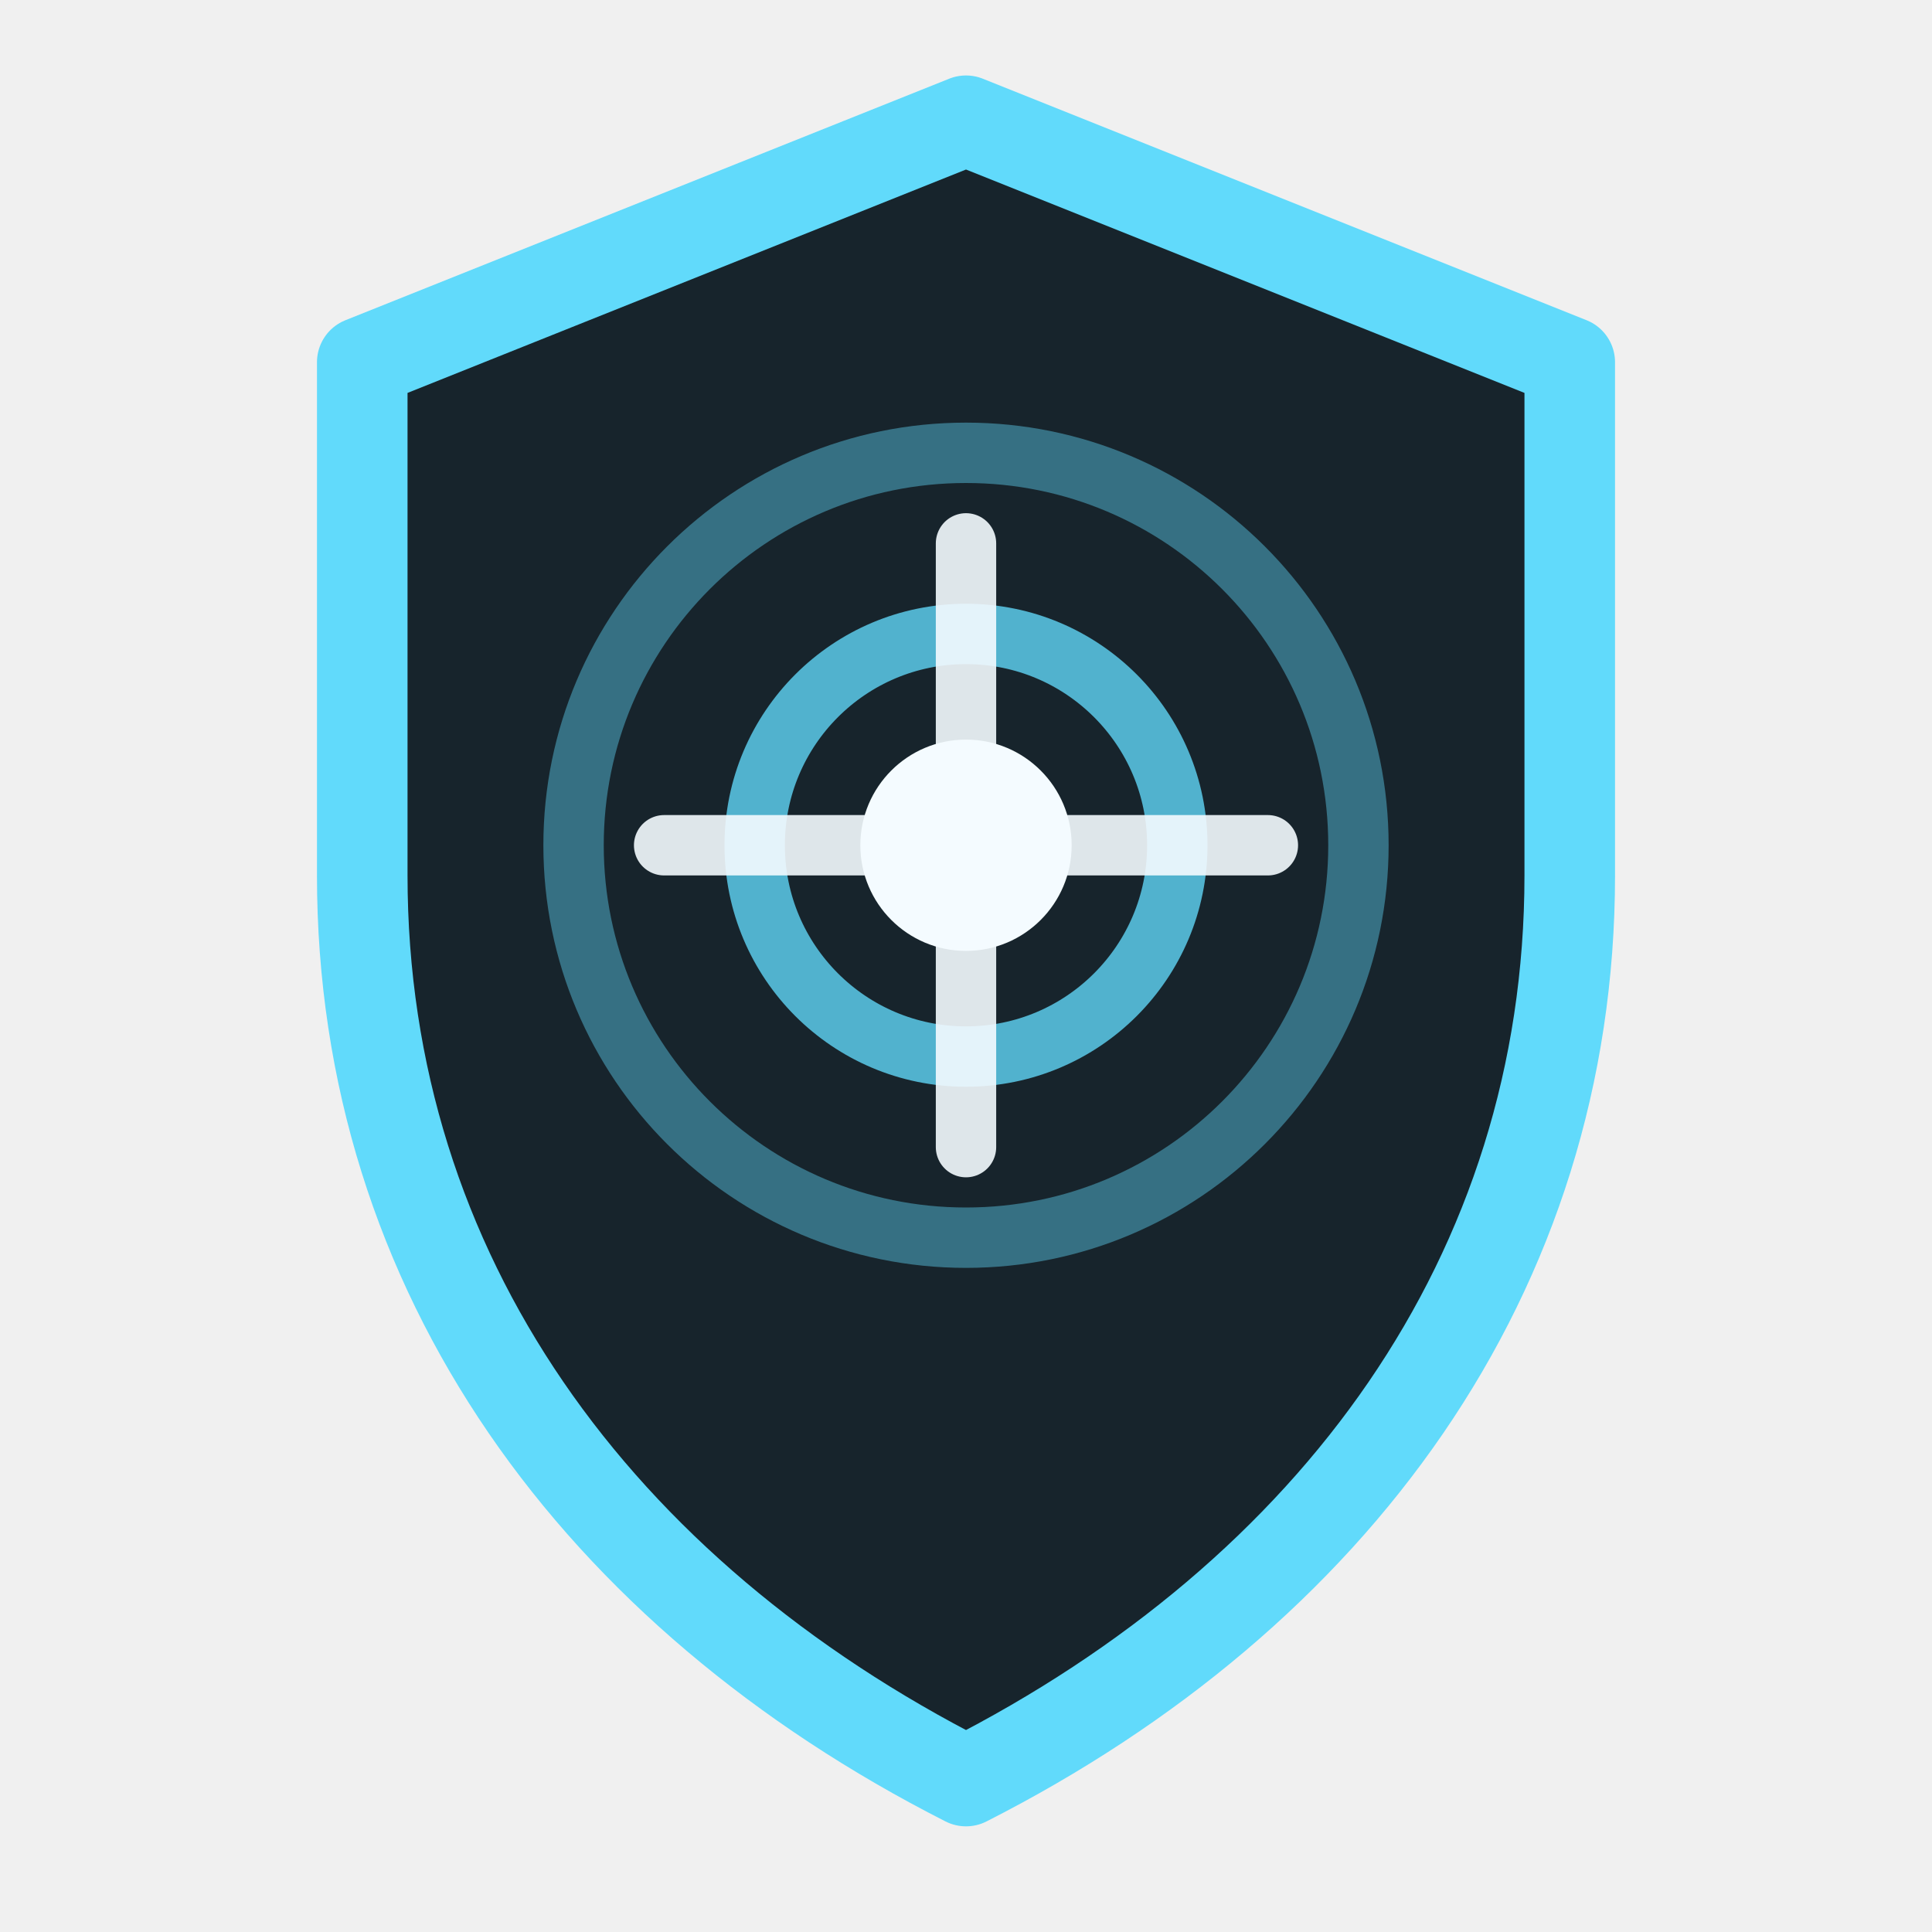
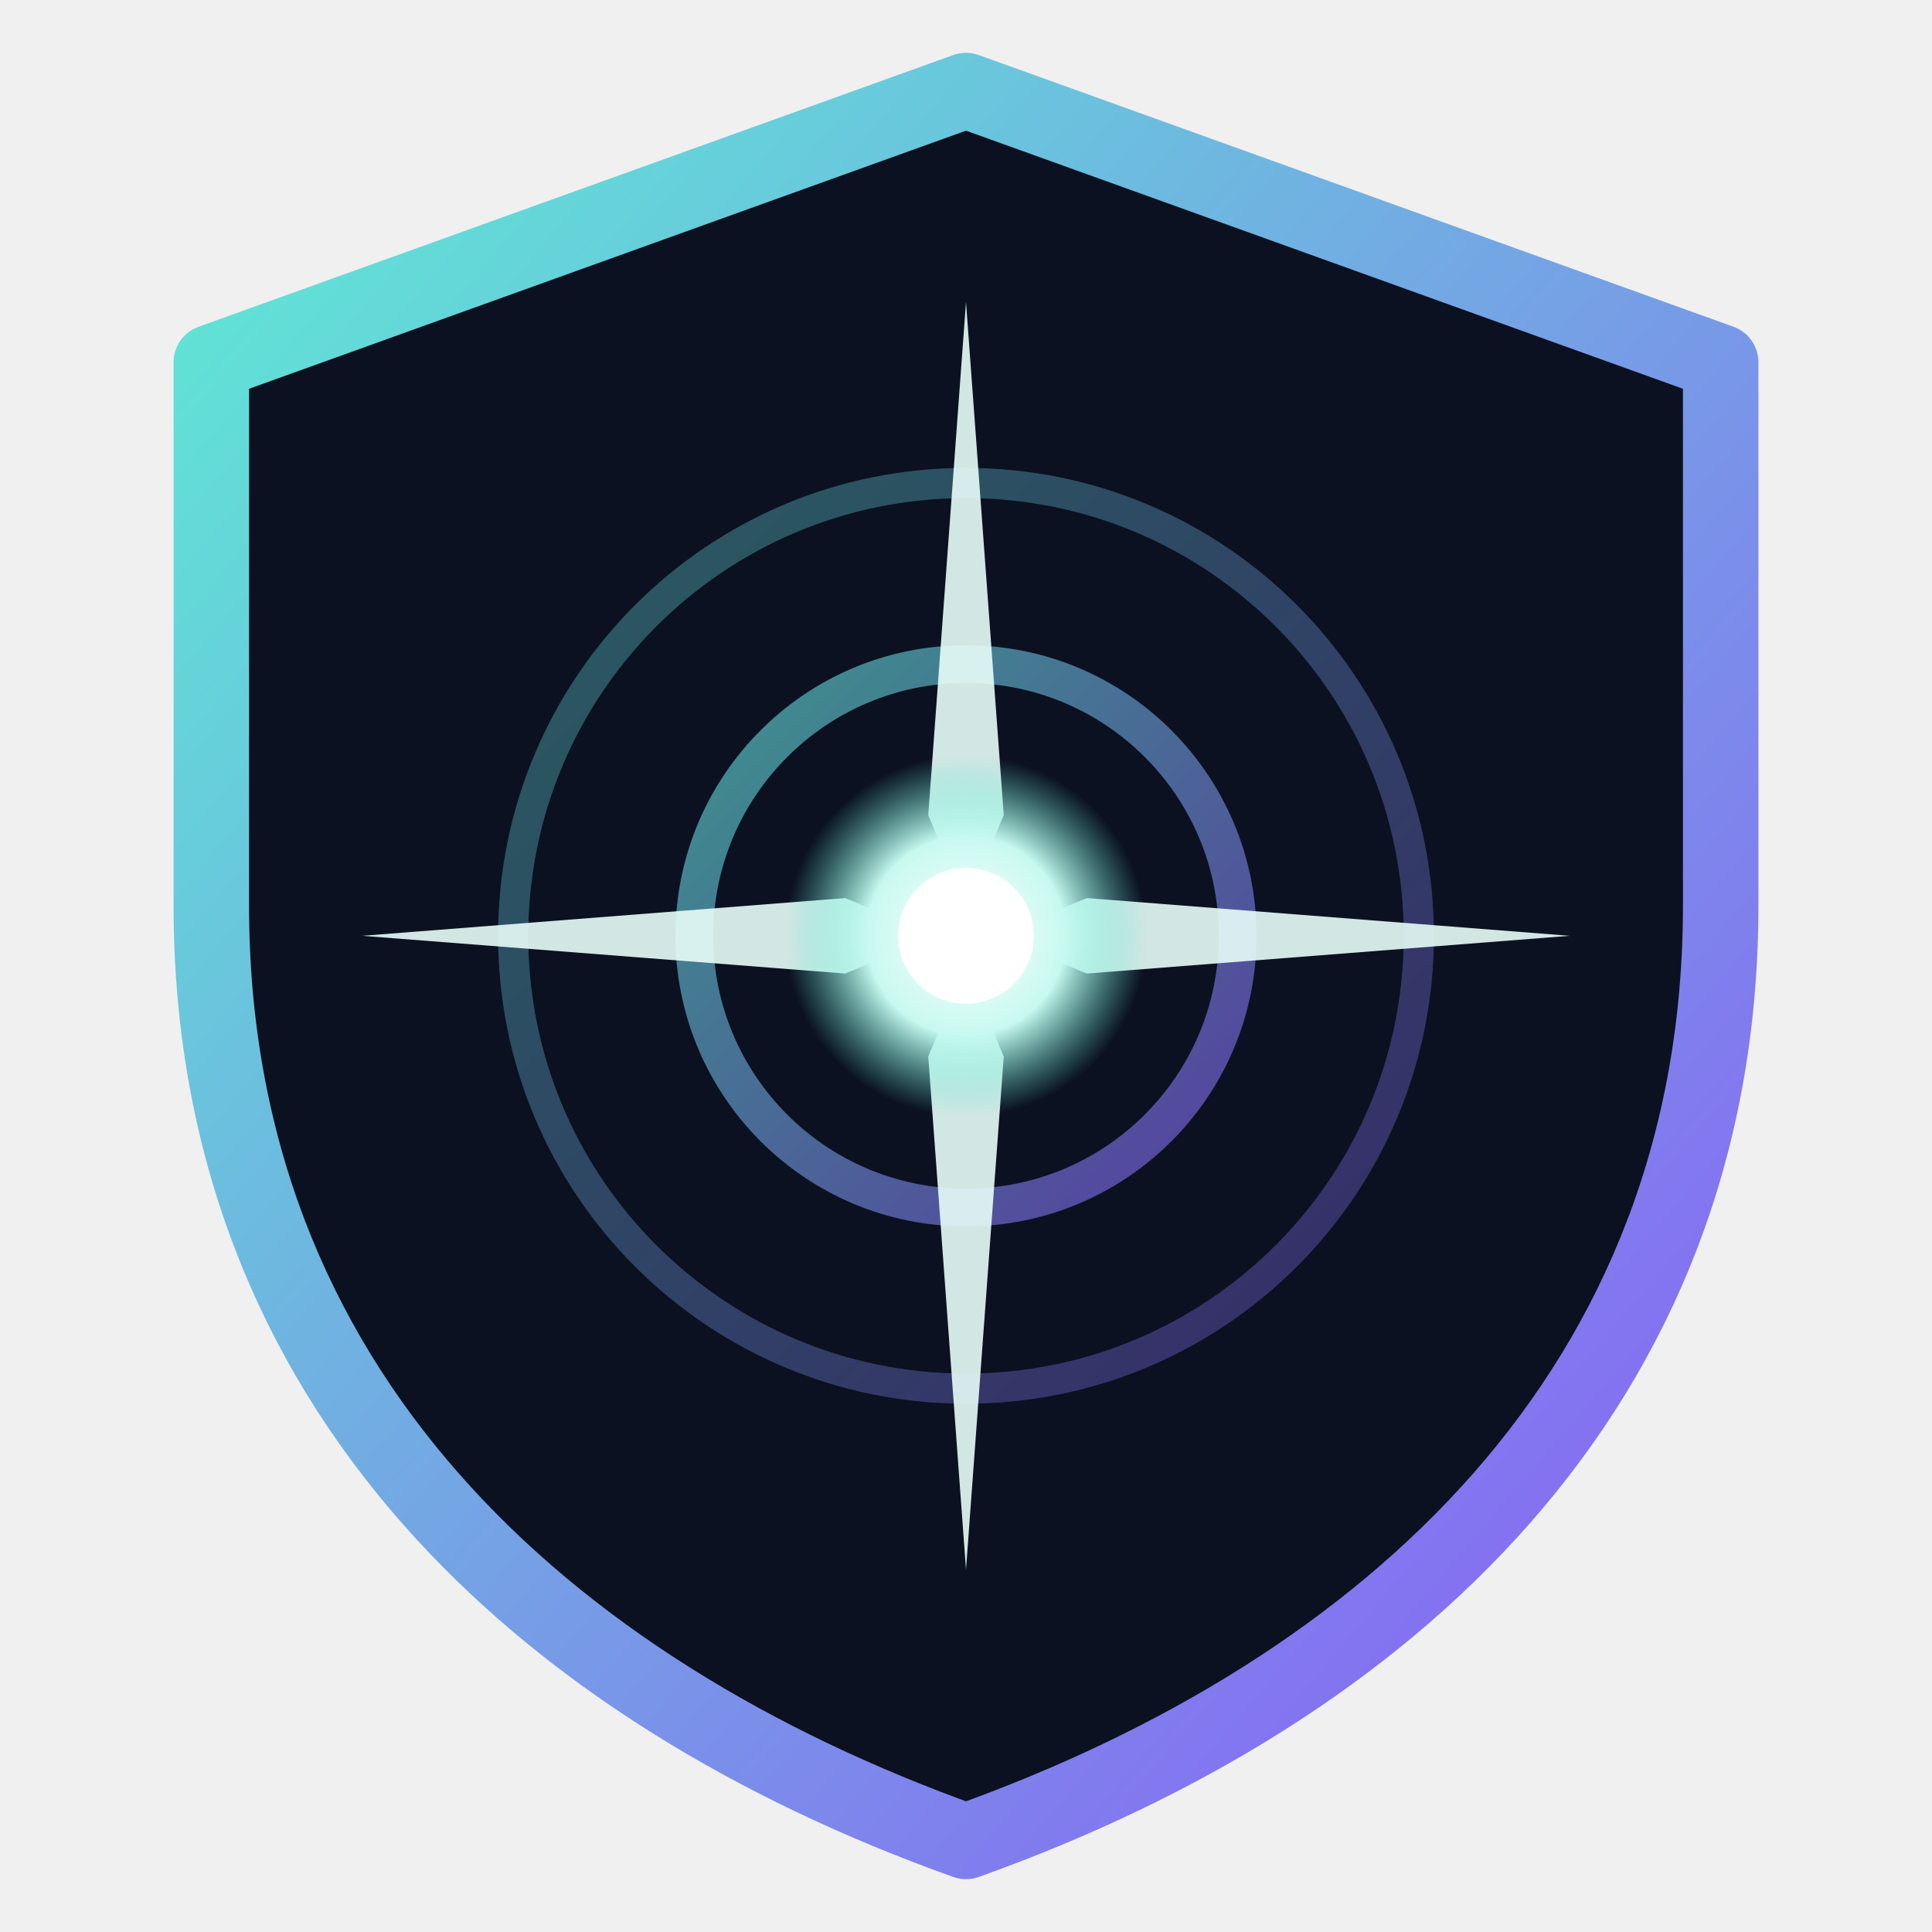
- <svg xmlns="http://www.w3.org/2000/svg" width="64" height="64" viewBox="0 0 64 64" role="img" aria-labelledby="title">
-   <path d="M32 4 52 12v17c0 13.2-7.8 23.8-20 30C19.8 52.8 12 42.2 12 29V12L32 4Z" fill="#17242c" stroke="#61dafb" stroke-width="3" stroke-linejoin="round" />
-   <circle cx="32" cy="28" r="13" fill="none" stroke="#61dafb" stroke-width="2" opacity=".42" />
-   <circle cx="32" cy="28" r="7" fill="none" stroke="#61dafb" stroke-width="2" opacity=".78" />
-   <path d="M32 18v20M22 28h20" stroke="#f4fbff" stroke-width="2" stroke-linecap="round" opacity=".9" />
-   <circle cx="32" cy="28" r="3.5" fill="#f4fbff" />
+ <svg xmlns="http://www.w3.org/2000/svg" viewBox="0 0 128 128" role="img" aria-label="PSF Guard logo">
+   <defs>
+     <linearGradient id="g" x1="0" y1="0" x2="1" y2="1">
+       <stop offset="0" stop-color="#5eead4" />
+       <stop offset="1" stop-color="#8b5cf6" />
+     </linearGradient>
+     <radialGradient id="core" cx="0.5" cy="0.5" r="0.5">
+       <stop offset="0" stop-color="#ffffff" />
+       <stop offset="0.55" stop-color="#c7f9ef" />
+       <stop offset="1" stop-color="#5eead4" stop-opacity="0" />
+     </radialGradient>
+   </defs>
+   <path d="M64 6 L114 24 V60 C114 92 92 112 64 122 C36 112 14 92 14 60 V24 Z" fill="#0b1120" stroke="url(#g)" stroke-width="5" stroke-linejoin="round" />
+   <circle cx="64" cy="62" r="30" fill="none" stroke="url(#g)" stroke-width="2" opacity="0.35" />
+   <circle cx="64" cy="62" r="18" fill="none" stroke="url(#g)" stroke-width="2.5" opacity="0.6" />
+   <g fill="#e8fdf8">
+     <path d="M64 20 L66.5 54 L64 60 L61.5 54 Z" opacity="0.9" />
+     <path d="M64 104 L66.5 70 L64 64 L61.5 70 Z" opacity="0.9" />
+     <path d="M24 62 L56 59.5 L62 62 L56 64.5 Z" opacity="0.9" />
+     <path d="M104 62 L72 59.5 L66 62 L72 64.5 Z" opacity="0.9" />
+   </g>
+   <circle cx="64" cy="62" r="12" fill="url(#core)" />
+   <circle cx="64" cy="62" r="4.5" fill="#ffffff" />
</svg>
